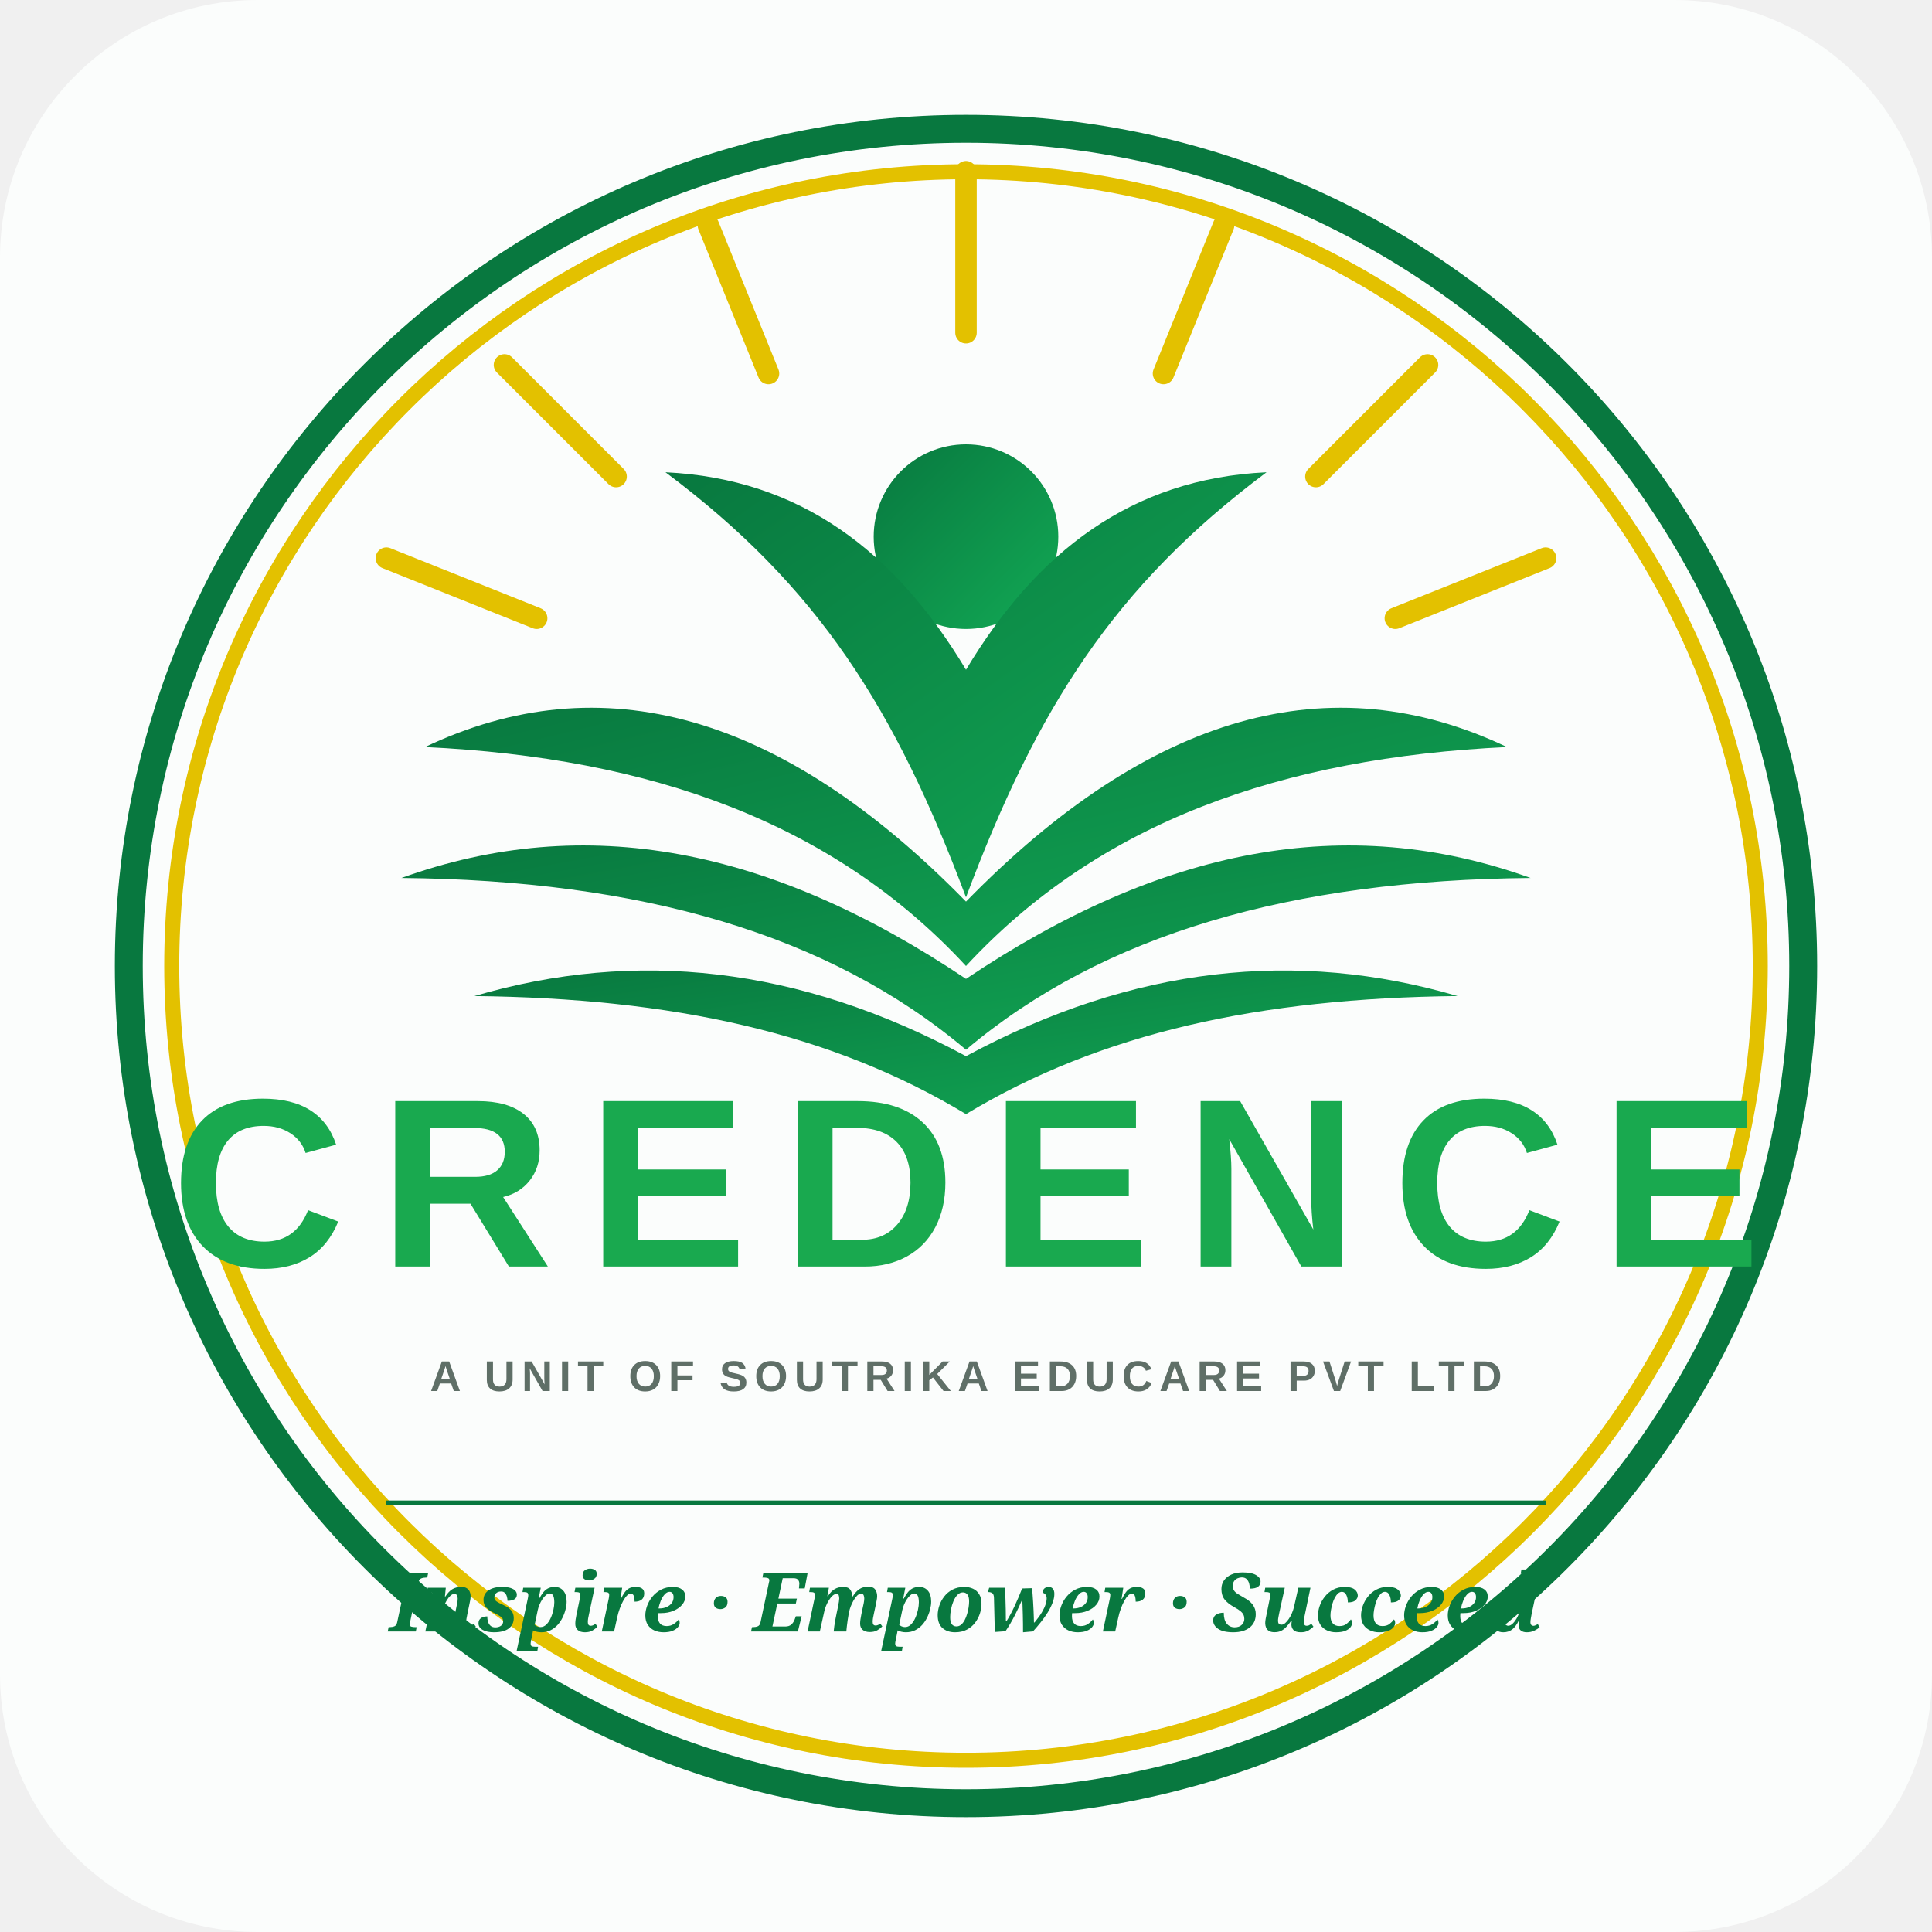
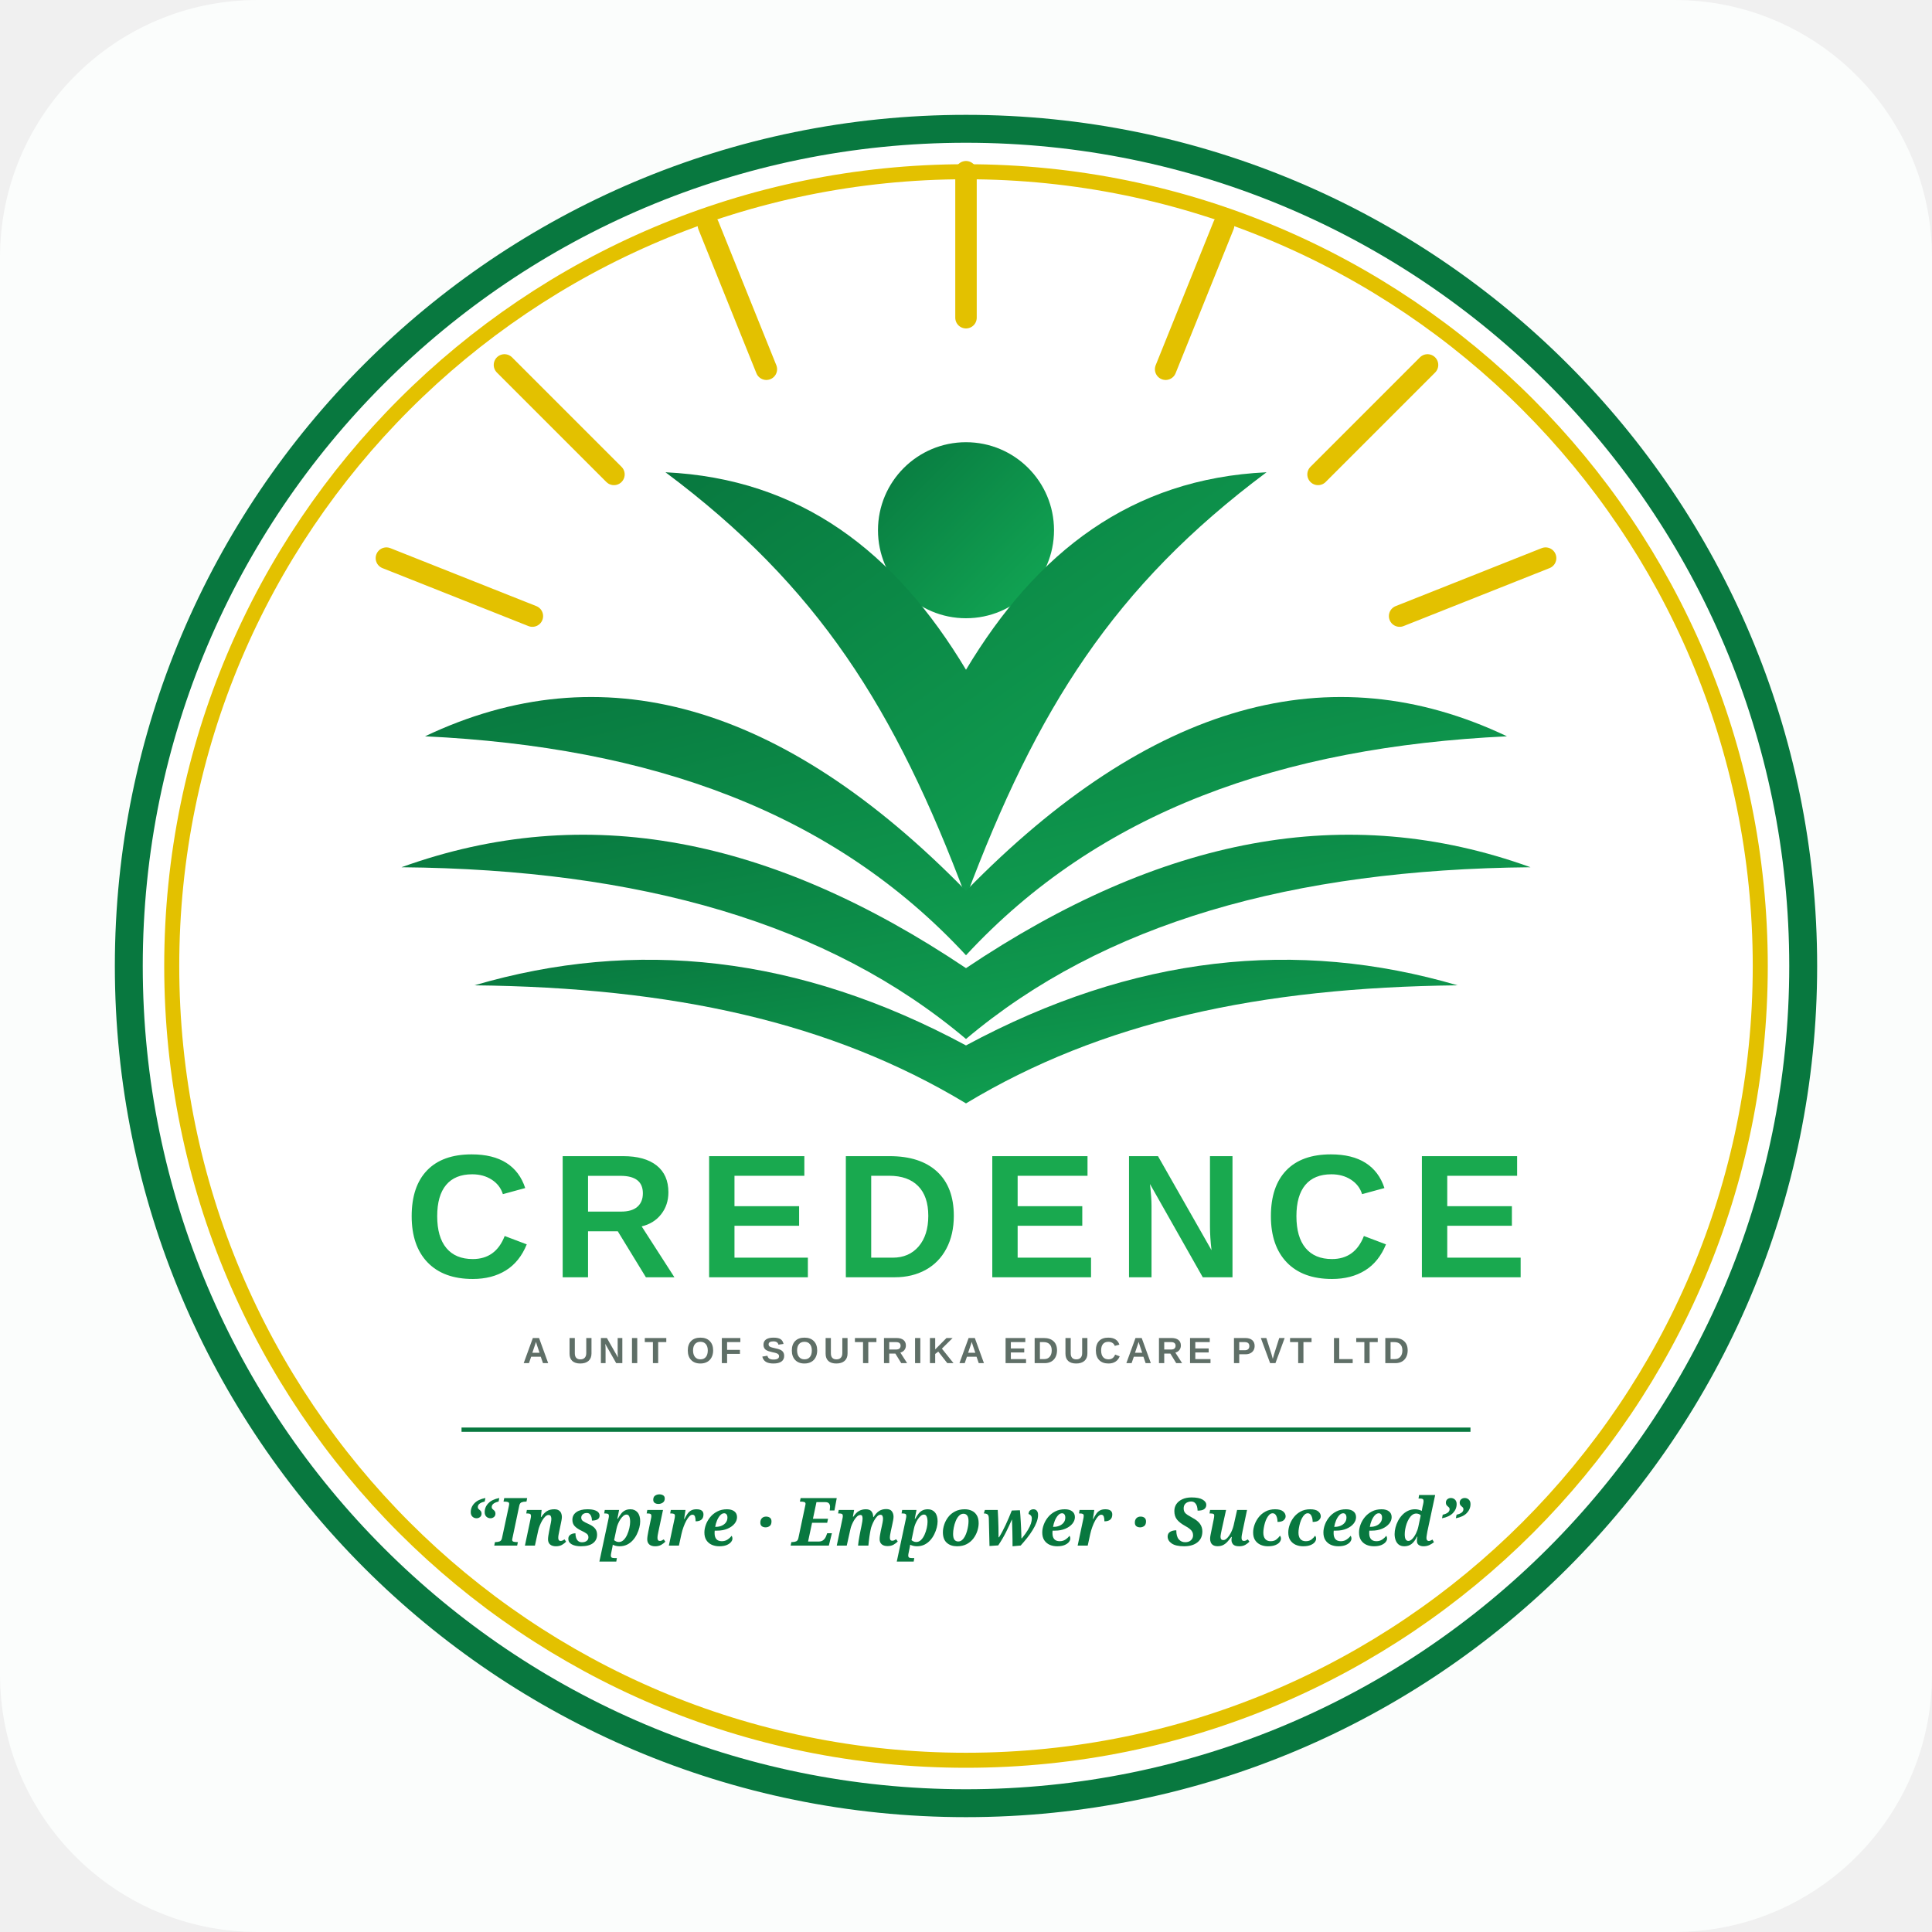
<svg xmlns="http://www.w3.org/2000/svg" viewBox="0 0 900 900">
  <defs>
    <linearGradient id="g" x1="0" y1="0" x2="1" y2="1">
      <stop stop-color="#08783f" />
      <stop offset="1" stop-color="#12a955" />
    </linearGradient>
-     <linearGradient id="y" x1="0" y1="0" x2="1" y2="1">
-       <stop stop-color="#ffe34d" />
-       <stop offset="1" stop-color="#e9bf00" />
-     </linearGradient>
  </defs>
  <rect width="900" height="900" rx="120" fill="#fbfdfc" />
-   <circle cx="450" cy="450" r="390" fill="none" stroke="#08783f" stroke-width="13" />
+   <circle cx="450" cy="450" r="390" fill="#fff" stroke="#08783f" stroke-width="13" />
  <circle cx="450" cy="450" r="370" fill="none" stroke="#e3c100" stroke-width="7" />
  <g stroke="#e3c100" stroke-width="10" stroke-linecap="round">
-     <path d="M450 80v75" />
-     <path d="M330 105l28 69" />
-     <path d="M570 105l-28 69" />
-     <path d="M235 170l52 52" />
-     <path d="M665 170l-52 52" />
-     <path d="M180 260l70 28" />
-     <path d="M720 260l-70 28" />
+     <path d="M450 80v68" />
+     <path d="M330 105l27 67" />
+     <path d="M570 105l-27 67" />
+     <path d="M235 170l51 51" />
+     <path d="M665 170l-51 51" />
+     <path d="M180 260l68 27" />
+     <path d="M720 260l-68 27" />
  </g>
  <g fill="url(#g)">
-     <circle cx="450" cy="250" r="43" />
+     <circle cx="450" cy="247" r="41" />
    <path d="M310 220c63 3 107 37 140 92 33-55 77-89 140-92-71 53-107 110-140 198-33-88-69-145-140-198z" />
-     <path d="M450 420c-86-88-170-111-252-72 105 5 190 35 252 102 62-67 147-97 252-102-82-39-166-16-252 72z" />
-     <path d="M450 456c-91-61-177-78-263-47 111 1 199 26 263 80 64-54 152-79 263-80-86-31-172-14-263 47z" />
-     <path d="M450 492c-78-42-154-50-229-28 92 1 166 17 229 55 63-38 137-54 229-55-75-22-151-14-229 28z" />
+     <path d="M450 415c-86-88-170-111-252-72 105 5 190 35 252 102 62-67 147-97 252-102-82-39-166-16-252 72z" />
+     <path d="M450 451c-91-61-177-78-263-47 111 1 199 26 263 80 64-54 152-79 263-80-86-31-172-14-263 47z" />
+     <path d="M450 487c-78-42-154-50-229-28 92 1 166 17 229 55 63-38 137-54 229-55-75-22-151-14-229 28z" />
  </g>
-   <text x="450" y="590" text-anchor="middle" font-family="Arial,sans-serif" font-size="112" font-weight="900" letter-spacing="16" fill="#19a94f">CREDENCE</text>
-   <text x="450" y="648" text-anchor="middle" font-family="Arial,sans-serif" font-size="20" font-weight="700" letter-spacing="3" fill="#5f6f67">A UNIT OF SOUTRIKA EDUCARE PVT LTD</text>
-   <path d="M180 700H720" stroke="#08783f" stroke-width="2" />
-   <text x="450" y="760" text-anchor="middle" font-family="Georgia,serif" font-size="38" font-style="italic" font-weight="700" fill="#08783f">Inspire · Empower · Succeed</text>
+   <text x="450" y="595" text-anchor="middle" font-family="Arial,sans-serif" font-size="82" font-weight="900" letter-spacing="9" fill="#19a94f">CREDENCE</text>
+   <text x="450" y="635" text-anchor="middle" font-family="Arial,sans-serif" font-size="17" font-weight="700" letter-spacing="2.2" fill="#5f6f67">A UNIT OF SOUTRIKA EDUCARE PVT LTD</text>
+   <path d="M215 666H685" stroke="#08783f" stroke-width="2" />
+   <text x="450" y="720" text-anchor="middle" font-family="Georgia,serif" font-size="31" font-style="italic" font-weight="700" fill="#08783f">“Inspire · Empower · Succeed”</text>
</svg>
